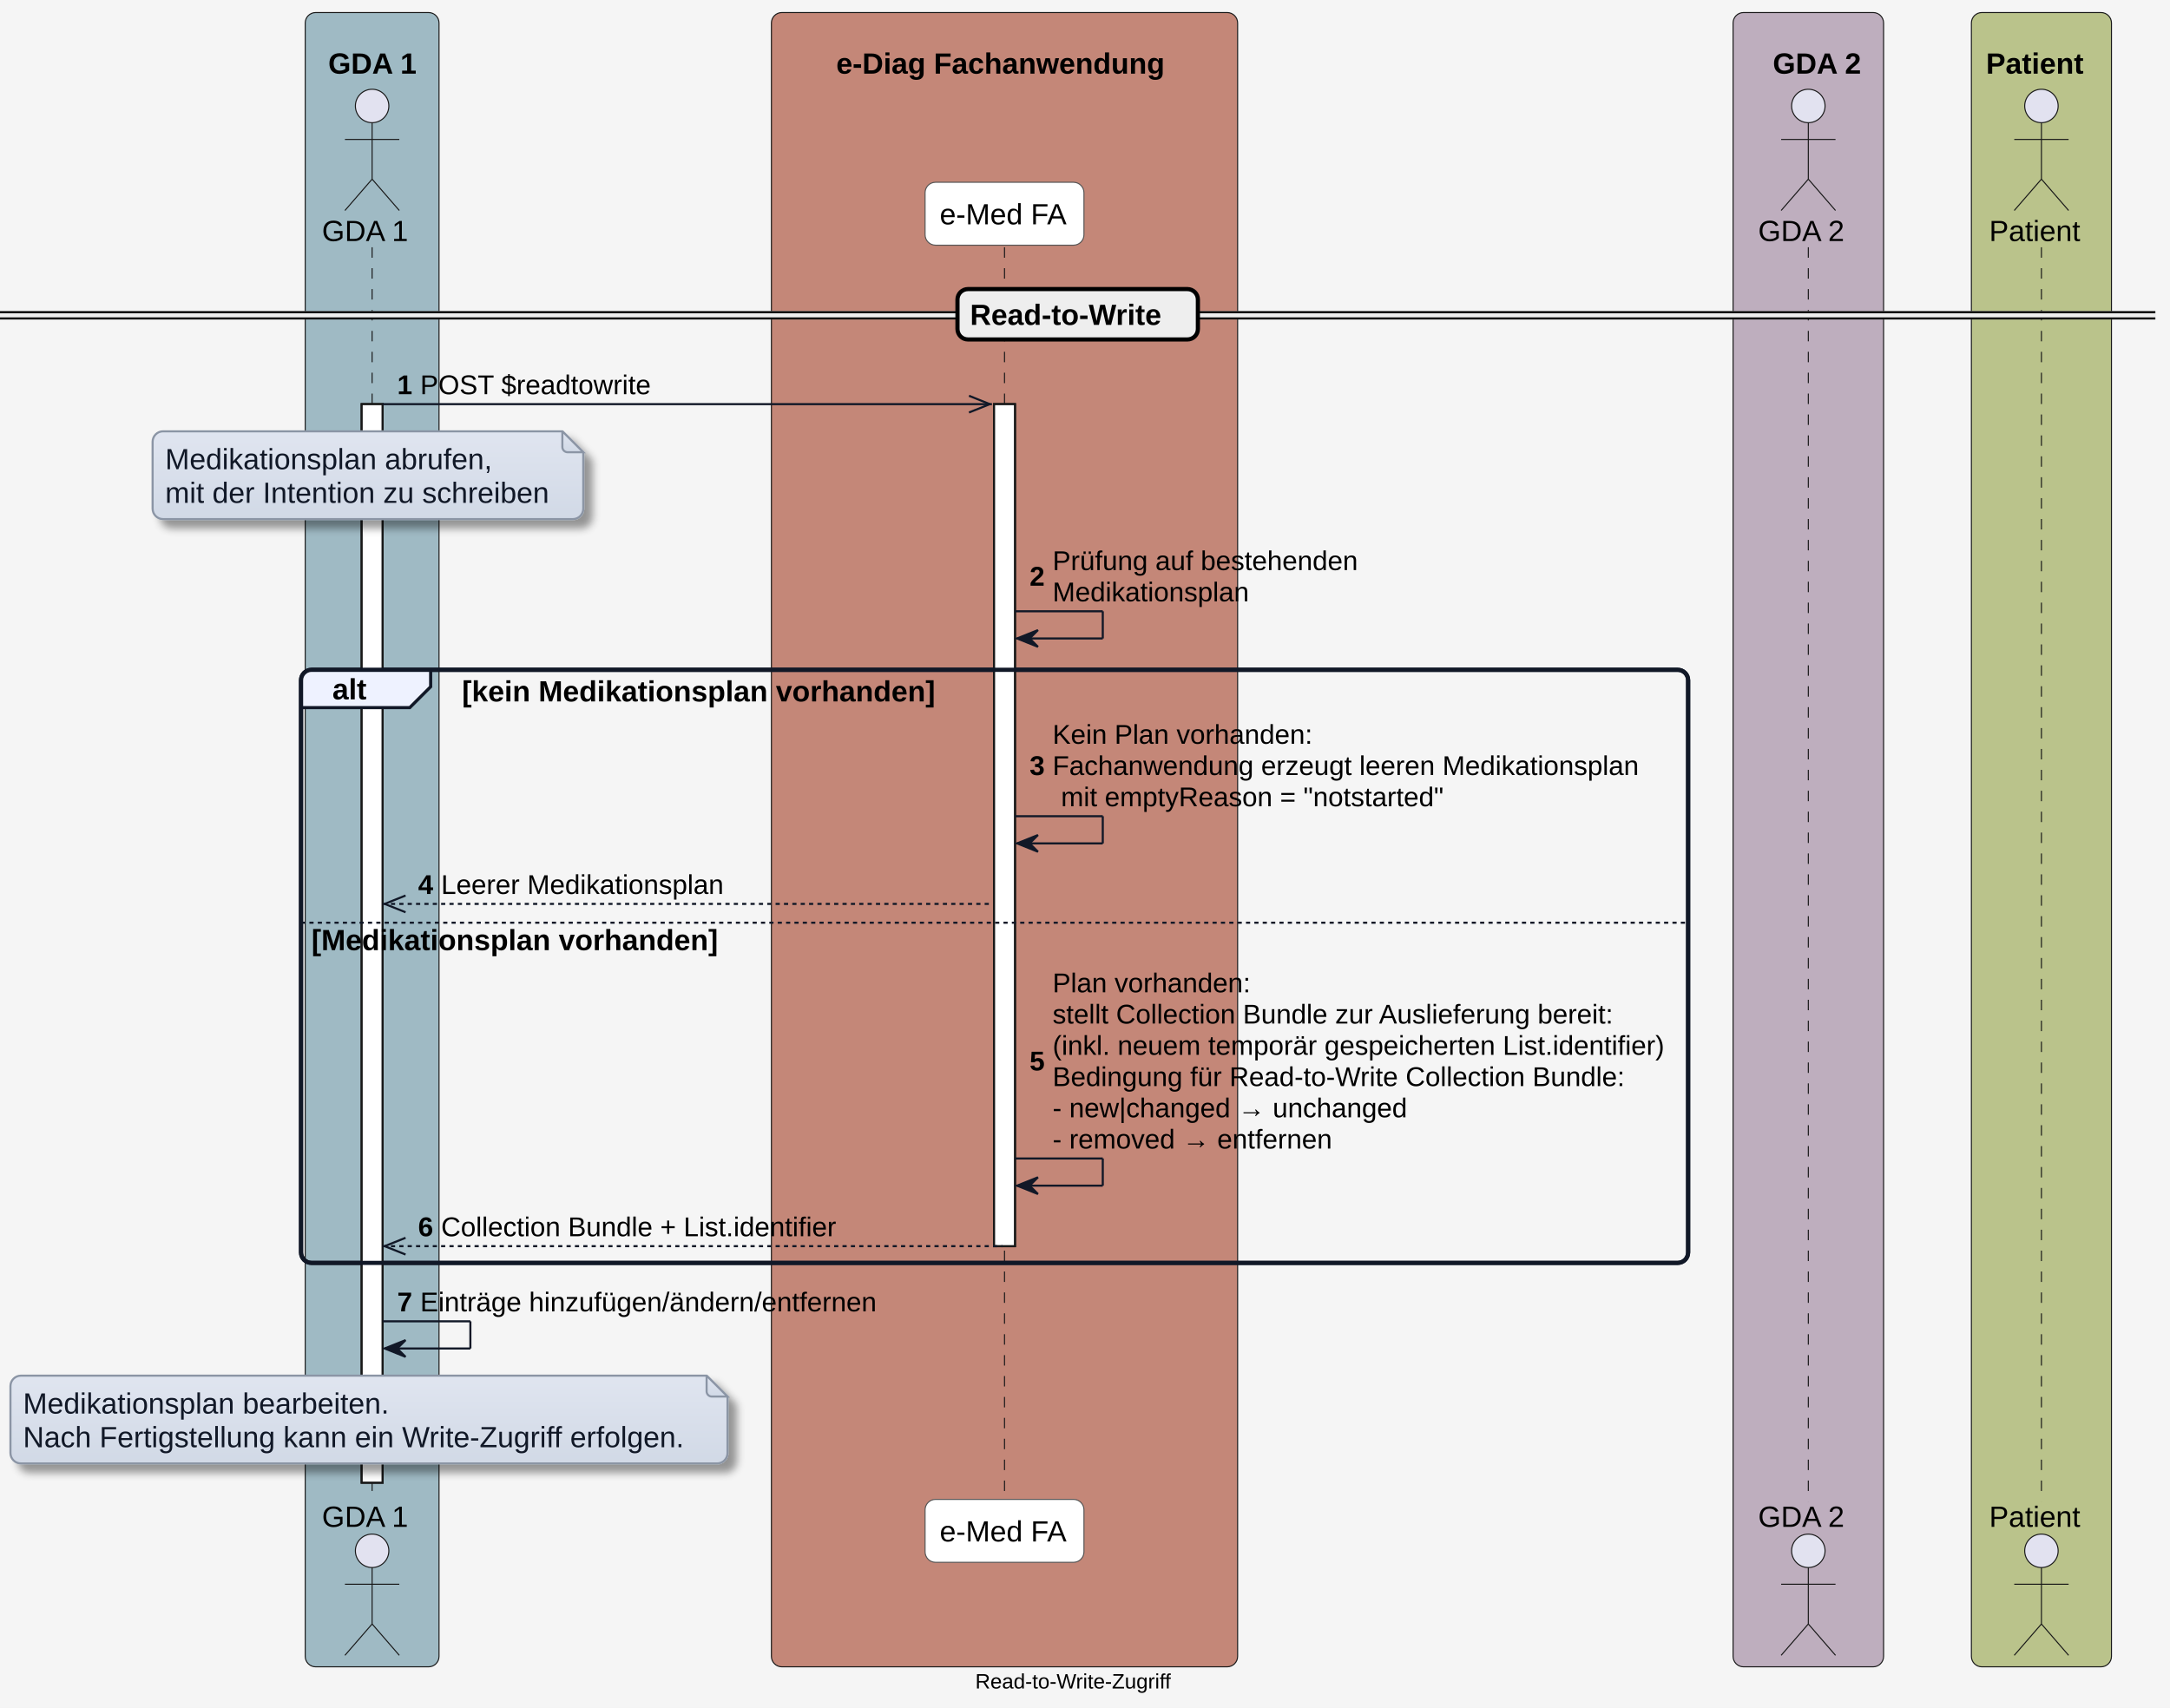
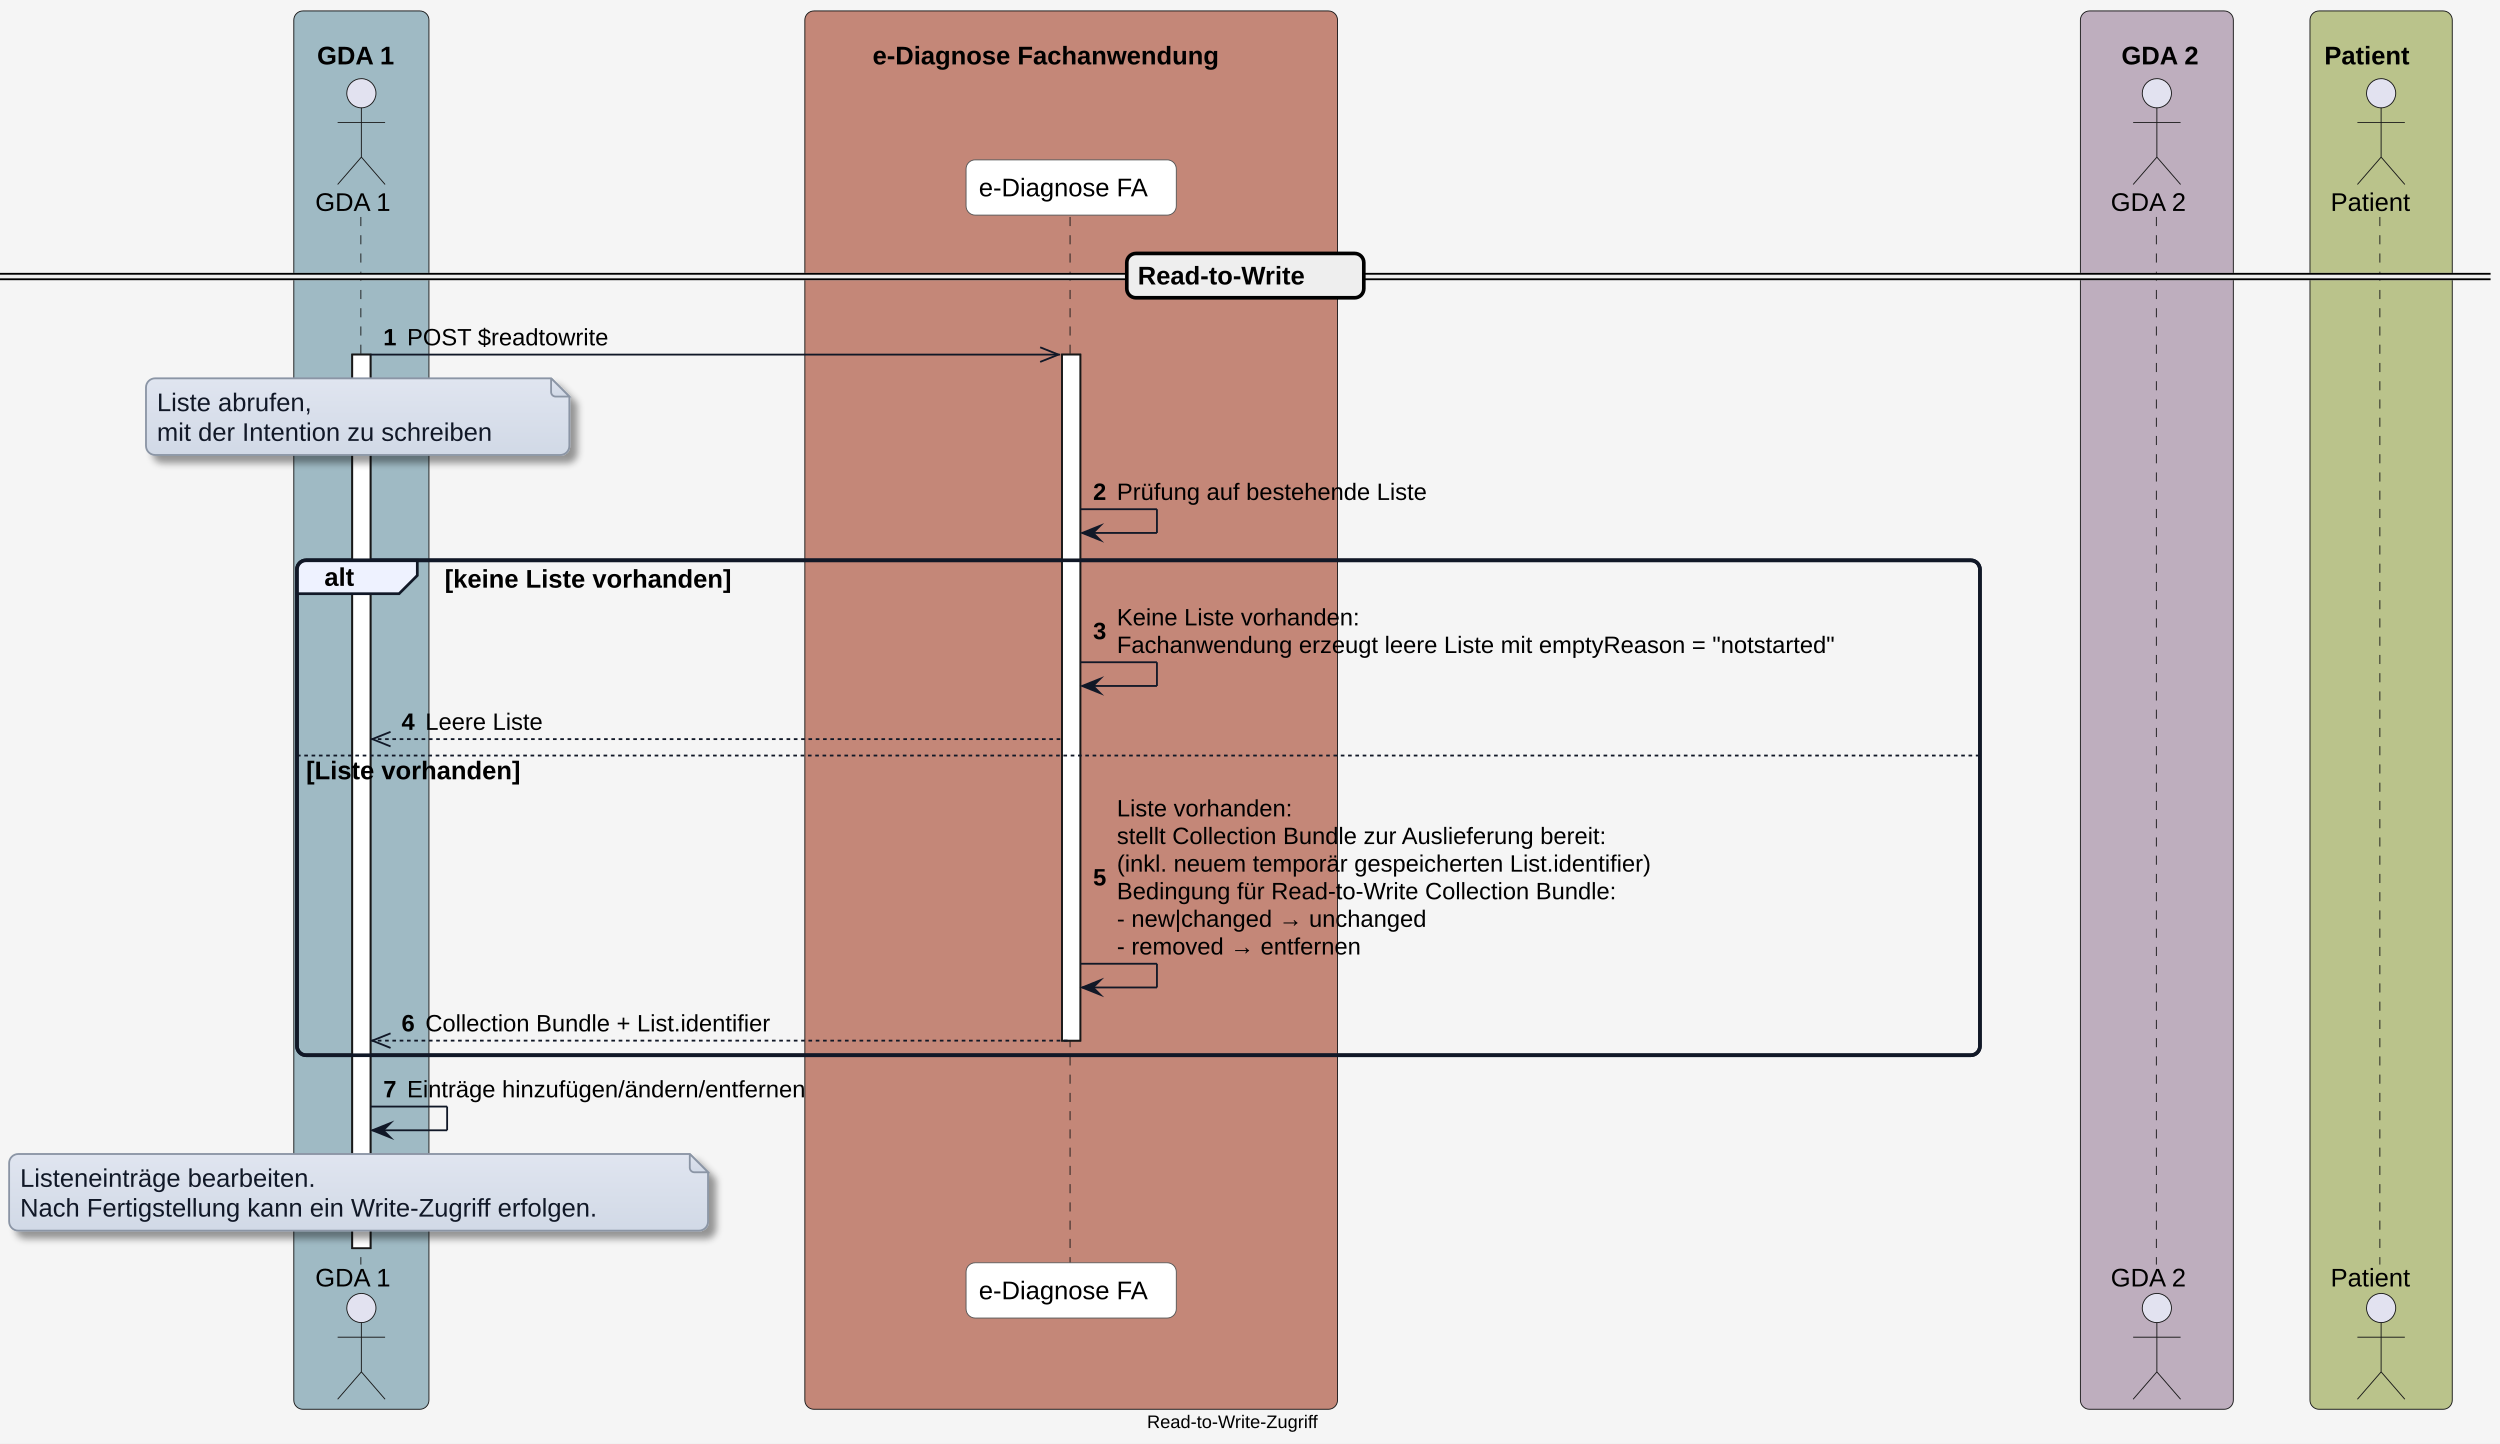
- <svg xmlns="http://www.w3.org/2000/svg" contentStyleType="text/css" height="817px" preserveAspectRatio="none" style="width:1038px;height:817px;background:#F5F5F5;" version="1.1" viewBox="0 0 1038 817" width="1038px" zoomAndPan="magnify">
+ <svg xmlns="http://www.w3.org/2000/svg" contentStyleType="text/css" data-diagram-type="SEQUENCE" height="791px" preserveAspectRatio="none" style="width:1370px;height:791px;background:#F5F5F5;" version="1.1" viewBox="0 0 1370 791" width="1370px" zoomAndPan="magnify">
  <defs>
-     <linearGradient id="gsj4mtvwx8tuy0" x1="50%" x2="50%" y1="0%" y2="100%">
+     <linearGradient id="g14bt41duhzv670" x1="50%" x2="50%" y1="0%" y2="100%">
      <stop offset="0%" stop-color="#E0E5F0" />
      <stop offset="100%" stop-color="#D1D9E6" />
    </linearGradient>
-     <filter height="300%" id="fsj4mtvwx8tuy" width="300%" x="-1" y="-1">
-       <feGaussianBlur result="blurOut" stdDeviation="2.0" />
+     <filter height="300%" id="f14bt41duhzv67" width="300%" x="-1" y="-1">
+       <feGaussianBlur result="blurOut" stdDeviation="2" />
      <feColorMatrix in="blurOut" result="blurOut2" type="matrix" values="0 0 0 0 0 0 0 0 0 0 0 0 0 0 0 0 0 0 .4 0" />
-       <feOffset dx="4.0" dy="4.0" in="blurOut2" result="blurOut3" />
+       <feOffset dx="4" dy="4" in="blurOut2" result="blurOut3" />
      <feBlend in="SourceGraphic" in2="blurOut3" mode="normal" />
    </filter>
  </defs>
  <g>
-     <rect fill="#F5F5F5" height="817" style="stroke:none;stroke-width:1.0;" width="1038" x="0" y="0" />
-     <rect fill="#9FBAC4" height="791.415" rx="5" ry="5" style="stroke:#181818;stroke-width:0.5;" width="64" x="146" y="6" />
-     <text fill="#000000" font-family="Arial" font-size="14" font-weight="bold" lengthAdjust="spacing" textLength="4" x="149" y="19.132"> </text>
-     <text fill="#000000" font-family="Arial" font-size="14" font-weight="bold" lengthAdjust="spacing" textLength="42" x="157" y="35.23">GDA 1</text>
-     <rect fill="#C48778" height="791.415" rx="5" ry="5" style="stroke:#181818;stroke-width:0.5;" width="223" x="369" y="6" />
-     <text fill="#000000" font-family="Arial" font-size="14" font-weight="bold" lengthAdjust="spacing" textLength="4" x="372" y="19.132"> </text>
-     <text fill="#000000" font-family="Arial" font-size="14" font-weight="bold" lengthAdjust="spacing" textLength="165" x="400" y="35.23">e-Diag Fachanwendung</text>
-     <rect fill="#BEAEBE" height="791.415" rx="5" ry="5" style="stroke:#181818;stroke-width:0.5;" width="72" x="829" y="6" />
-     <text fill="#000000" font-family="Arial" font-size="14" font-weight="bold" lengthAdjust="spacing" textLength="4" x="832" y="19.132"> </text>
-     <text fill="#000000" font-family="Arial" font-size="14" font-weight="bold" lengthAdjust="spacing" textLength="42" x="848" y="35.23">GDA 2</text>
-     <rect fill="#BAC38B" height="791.415" rx="5" ry="5" style="stroke:#181818;stroke-width:0.5;" width="67" x="943" y="6" />
-     <text fill="#000000" font-family="Arial" font-size="14" font-weight="bold" lengthAdjust="spacing" textLength="4" x="946" y="19.132"> </text>
-     <text fill="#000000" font-family="Arial" font-size="14" font-weight="bold" lengthAdjust="spacing" textLength="49" x="950" y="35.23">Patient</text>
-     <rect fill="#FFFFFF" height="515.973" style="stroke:#181818;stroke-width:1.0;" width="10" x="173" y="193.343" />
-     <rect fill="#FFFFFF" height="402.827" style="stroke:#181818;stroke-width:1.0;" width="10" x="475.5" y="193.343" />
-     <rect fill="none" height="283.732" rx="5" ry="5" style="stroke:#111827;stroke-width:2.0;" width="663.5" x="144" y="320.438" />
-     <line style="stroke:#181818;stroke-width:0.5;stroke-dasharray:5.0,5.0;" x1="178" x2="178" y1="118.296" y2="718.316" />
-     <line style="stroke:#181818;stroke-width:0.5;stroke-dasharray:5.0,5.0;" x1="480.5" x2="480.5" y1="118.296" y2="718.316" />
-     <line style="stroke:#181818;stroke-width:0.5;stroke-dasharray:5.0,5.0;" x1="865" x2="865" y1="118.296" y2="718.316" />
-     <line style="stroke:#181818;stroke-width:0.5;stroke-dasharray:5.0,5.0;" x1="976.5" x2="976.5" y1="118.296" y2="718.316" />
-     <text fill="#000000" font-family="Arial" font-size="14" lengthAdjust="spacing" textLength="42" x="154" y="115.329">GDA 1</text>
-     <ellipse cx="178" cy="50.697" fill="#E2E2F0" rx="8" ry="8" style="stroke:#181818;stroke-width:0.5;" />
-     <path d="M178,58.697 L178,85.697 M165,66.697 L191,66.697 M178,85.697 L165,100.697 M178,85.697 L191,100.697 " fill="none" style="stroke:#181818;stroke-width:0.5;" />
-     <text fill="#000000" font-family="Arial" font-size="14" lengthAdjust="spacing" textLength="42" x="154" y="730.448">GDA 1</text>
-     <ellipse cx="178" cy="741.915" fill="#E2E2F0" rx="8" ry="8" style="stroke:#181818;stroke-width:0.5;" />
-     <path d="M178,749.915 L178,776.915 M165,757.915 L191,757.915 M178,776.915 L165,791.915 M178,776.915 L191,791.915 " fill="none" style="stroke:#181818;stroke-width:0.5;" />
-     <rect fill="#FFFFFF" height="30.099" rx="5" ry="5" style="stroke:#555555;stroke-width:0.5;" width="76" x="442.5" y="87.197" />
-     <text fill="#000000" font-family="Arial" font-size="14" lengthAdjust="spacing" textLength="62" x="449.5" y="107.329">e-Med FA</text>
-     <rect fill="#FFFFFF" height="30.099" rx="5" ry="5" style="stroke:#555555;stroke-width:0.5;" width="76" x="442.5" y="717.316" />
-     <text fill="#000000" font-family="Arial" font-size="14" lengthAdjust="spacing" textLength="62" x="449.5" y="737.448">e-Med FA</text>
-     <text fill="#000000" font-family="Arial" font-size="14" lengthAdjust="spacing" textLength="42" x="841" y="115.329">GDA 2</text>
-     <ellipse cx="865" cy="50.697" fill="#E2E2F0" rx="8" ry="8" style="stroke:#181818;stroke-width:0.5;" />
-     <path d="M865,58.697 L865,85.697 M852,66.697 L878,66.697 M865,85.697 L852,100.697 M865,85.697 L878,100.697 " fill="none" style="stroke:#181818;stroke-width:0.5;" />
-     <text fill="#000000" font-family="Arial" font-size="14" lengthAdjust="spacing" textLength="42" x="841" y="730.448">GDA 2</text>
-     <ellipse cx="865" cy="741.915" fill="#E2E2F0" rx="8" ry="8" style="stroke:#181818;stroke-width:0.5;" />
-     <path d="M865,749.915 L865,776.915 M852,757.915 L878,757.915 M865,776.915 L852,791.915 M865,776.915 L878,791.915 " fill="none" style="stroke:#181818;stroke-width:0.5;" />
-     <text fill="#000000" font-family="Arial" font-size="14" lengthAdjust="spacing" textLength="44" x="951.5" y="115.329">Patient</text>
-     <ellipse cx="976.5" cy="50.697" fill="#E2E2F0" rx="8" ry="8" style="stroke:#181818;stroke-width:0.5;" />
-     <path d="M976.5,58.697 L976.5,85.697 M963.5,66.697 L989.5,66.697 M976.5,85.697 L963.5,100.697 M976.5,85.697 L989.5,100.697 " fill="none" style="stroke:#181818;stroke-width:0.5;" />
-     <text fill="#000000" font-family="Arial" font-size="14" lengthAdjust="spacing" textLength="44" x="951.5" y="730.448">Patient</text>
-     <ellipse cx="976.5" cy="741.915" fill="#E2E2F0" rx="8" ry="8" style="stroke:#181818;stroke-width:0.5;" />
-     <path d="M976.5,749.915 L976.5,776.915 M963.5,757.915 L989.5,757.915 M976.5,776.915 L963.5,791.915 M976.5,776.915 L989.5,791.915 " fill="none" style="stroke:#181818;stroke-width:0.5;" />
-     <rect fill="#FFFFFF" height="515.973" style="stroke:#181818;stroke-width:1.0;" width="10" x="173" y="193.343" />
-     <rect fill="#FFFFFF" height="402.827" style="stroke:#181818;stroke-width:1.0;" width="10" x="475.5" y="193.343" />
-     <rect fill="#EEEEEE" height="3" rx="5" ry="5" style="stroke:#EEEEEE;stroke-width:1.0;" width="1031" x="0" y="149.345" />
-     <line style="stroke:#000000;stroke-width:1.0;" x1="0" x2="1031" y1="149.345" y2="149.345" />
-     <line style="stroke:#000000;stroke-width:1.0;" x1="0" x2="1031" y1="152.345" y2="152.345" />
-     <rect fill="#EEEEEE" height="24.099" rx="5" ry="5" style="stroke:#000000;stroke-width:2.0;" width="115" x="458" y="138.296" />
-     <text fill="#000000" font-family="Arial" font-size="14" font-weight="bold" lengthAdjust="spacing" textLength="97" x="464" y="155.428">Read-to-Write</text>
-     <line style="stroke:#111827;stroke-width:1.0;" x1="473.5" x2="463.5" y1="193.343" y2="189.343" />
-     <line style="stroke:#111827;stroke-width:1.0;" x1="473.5" x2="463.5" y1="193.343" y2="197.343" />
-     <line style="stroke:#111827;stroke-width:1.0;" x1="183" x2="474.5" y1="193.343" y2="193.343" />
-     <text fill="#000000" font-family="Arial" font-size="13" font-weight="bold" lengthAdjust="spacing" textLength="7" x="190" y="188.588">1</text>
-     <text fill="#000000" font-family="Arial" font-size="13" lengthAdjust="spacing" textLength="109" x="201" y="188.588">POST $readtowrite</text>
-     <path d="M73,211.343 L73,243.343 A5,5 0 0 0 78,248.343 L274,248.343 A5,5 0 0 0 279,243.343 L279,216.343 L269,206.343 L78,206.343 A5,5 0 0 0 73,211.343 " fill="url(#gsj4mtvwx8tuy0)" filter="url(#fsj4mtvwx8tuy)" style="stroke:#8B95A5;stroke-width:1.0;" />
-     <path d="M269,206.343 L269,213.843 A2.5,2.5 0 0 0 271.5,216.343 L279,216.343 L269,206.343 " fill="url(#gsj4mtvwx8tuy0)" style="stroke:#8B95A5;stroke-width:1.0;" />
-     <text fill="#111827" font-family="Arial" font-size="14" lengthAdjust="spacing" textLength="159" x="79" y="224.475">Medikationsplan abrufen,</text>
-     <text fill="#111827" font-family="Arial" font-size="14" lengthAdjust="spacing" textLength="185" x="79" y="240.574">mit der Intention zu schreiben</text>
-     <line style="stroke:#111827;stroke-width:1.0;" x1="485.5" x2="527.5" y1="292.438" y2="292.438" />
-     <line style="stroke:#111827;stroke-width:1.0;" x1="527.5" x2="527.5" y1="292.438" y2="305.438" />
-     <line style="stroke:#111827;stroke-width:1.0;" x1="486.5" x2="527.5" y1="305.438" y2="305.438" />
-     <polygon fill="#111827" points="496.5,301.438,486.5,305.438,496.5,309.438,492.5,305.438" style="stroke:#111827;stroke-width:1.0;" />
-     <text fill="#000000" font-family="Arial" font-size="13" font-weight="bold" lengthAdjust="spacing" textLength="7" x="492.5" y="280.209">2</text>
-     <text fill="#000000" font-family="Arial" font-size="13" lengthAdjust="spacing" textLength="143" x="503.5" y="272.734">Prüfung auf bestehenden</text>
-     <text fill="#000000" font-family="Arial" font-size="13" lengthAdjust="spacing" textLength="94" x="503.5" y="287.683">Medikationsplan</text>
-     <path d="M149,320.438 L206,320.438 L206,328.537 L196,338.537 L144,338.537 L144,325.438 A5,5 0 0 1 149,320.438 " fill="#EEF2FF" style="stroke:#111827;stroke-width:1.5;" />
-     <rect fill="none" height="283.732" rx="5" ry="5" style="stroke:#111827;stroke-width:2.0;" width="663.5" x="144" y="320.438" />
-     <text fill="#000000" font-family="Arial" font-size="14" font-weight="bold" lengthAdjust="spacing" textLength="17" x="159" y="334.57">alt</text>
-     <text fill="#000000" font-family="Arial" font-size="14" font-weight="bold" lengthAdjust="spacing" textLength="241" x="221" y="335.57">[kein Medikationsplan vorhanden]</text>
-     <line style="stroke:#111827;stroke-width:1.0;" x1="485.5" x2="527.5" y1="390.481" y2="390.481" />
-     <line style="stroke:#111827;stroke-width:1.0;" x1="527.5" x2="527.5" y1="390.481" y2="403.481" />
-     <line style="stroke:#111827;stroke-width:1.0;" x1="486.5" x2="527.5" y1="403.481" y2="403.481" />
-     <polygon fill="#111827" points="496.5,399.481,486.5,403.481,496.5,407.481,492.5,403.481" style="stroke:#111827;stroke-width:1.0;" />
-     <text fill="#000000" font-family="Arial" font-size="13" font-weight="bold" lengthAdjust="spacing" textLength="7" x="492.5" y="370.778">3</text>
-     <text fill="#000000" font-family="Arial" font-size="13" lengthAdjust="spacing" textLength="122" x="503.5" y="355.829">Kein Plan vorhanden:</text>
-     <text fill="#000000" font-family="Arial" font-size="13" lengthAdjust="spacing" textLength="278" x="503.5" y="370.778">Fachanwendung erzeugt leeren Medikationsplan</text>
-     <text fill="#000000" font-family="Arial" font-size="13" lengthAdjust="spacing" textLength="186" x="507.5" y="385.727">mit emptyReason = "notstarted"</text>
-     <line style="stroke:#111827;stroke-width:1.0;" x1="184" x2="194" y1="432.43" y2="428.43" />
-     <line style="stroke:#111827;stroke-width:1.0;" x1="184" x2="194" y1="432.43" y2="436.43" />
-     <line style="stroke:#111827;stroke-width:1.0;stroke-dasharray:2.0,2.0;" x1="183" x2="474.5" y1="432.43" y2="432.43" />
-     <text fill="#000000" font-family="Arial" font-size="13" font-weight="bold" lengthAdjust="spacing" textLength="7" x="200" y="427.675">4</text>
-     <text fill="#000000" font-family="Arial" font-size="13" lengthAdjust="spacing" textLength="134" x="211" y="427.675">Leerer Medikationsplan</text>
-     <line style="stroke:#111827;stroke-width:1.0;stroke-dasharray:2.0,2.0;" x1="144" x2="807.5" y1="441.43" y2="441.43" />
-     <text fill="#000000" font-family="Arial" font-size="14" font-weight="bold" lengthAdjust="spacing" textLength="207" x="149" y="454.562">[Medikationsplan vorhanden]</text>
-     <line style="stroke:#111827;stroke-width:1.0;" x1="485.5" x2="527.5" y1="554.221" y2="554.221" />
-     <line style="stroke:#111827;stroke-width:1.0;" x1="527.5" x2="527.5" y1="554.221" y2="567.221" />
-     <line style="stroke:#111827;stroke-width:1.0;" x1="486.5" x2="527.5" y1="567.221" y2="567.221" />
-     <polygon fill="#111827" points="496.5,563.221,486.5,567.221,496.5,571.221,492.5,567.221" style="stroke:#111827;stroke-width:1.0;" />
-     <text fill="#000000" font-family="Arial" font-size="13" font-weight="bold" lengthAdjust="spacing" textLength="7" x="492.5" y="512.095">5</text>
-     <text fill="#000000" font-family="Arial" font-size="13" lengthAdjust="spacing" textLength="92" x="503.5" y="474.723">Plan vorhanden:</text>
-     <text fill="#000000" font-family="Arial" font-size="13" lengthAdjust="spacing" textLength="270" x="503.5" y="489.671">stellt Collection Bundle zur Auslieferung bereit:</text>
-     <text fill="#000000" font-family="Arial" font-size="13" lengthAdjust="spacing" textLength="292" x="503.5" y="504.62">(inkl. neuem temporär gespeicherten List.identifier)</text>
-     <text fill="#000000" font-family="Arial" font-size="13" lengthAdjust="spacing" textLength="272" x="503.5" y="519.569">Bedingung für Read-to-Write Collection Bundle:</text>
-     <text fill="#000000" font-family="Arial" font-size="13" lengthAdjust="spacing" textLength="167" x="503.5" y="534.518">- new|changed → unchanged</text>
-     <text fill="#000000" font-family="Arial" font-size="13" lengthAdjust="spacing" textLength="130" x="503.5" y="549.466">- removed → entfernen</text>
-     <line style="stroke:#111827;stroke-width:1.0;" x1="184" x2="194" y1="596.17" y2="592.17" />
-     <line style="stroke:#111827;stroke-width:1.0;" x1="184" x2="194" y1="596.17" y2="600.17" />
-     <line style="stroke:#111827;stroke-width:1.0;stroke-dasharray:2.0,2.0;" x1="183" x2="479.5" y1="596.17" y2="596.17" />
-     <text fill="#000000" font-family="Arial" font-size="13" font-weight="bold" lengthAdjust="spacing" textLength="7" x="200" y="591.415">6</text>
-     <text fill="#000000" font-family="Arial" font-size="13" lengthAdjust="spacing" textLength="190" x="211" y="591.415">Collection Bundle + List.identifier</text>
-     <line style="stroke:#111827;stroke-width:1.0;" x1="183" x2="225" y1="632.119" y2="632.119" />
-     <line style="stroke:#111827;stroke-width:1.0;" x1="225" x2="225" y1="632.119" y2="645.119" />
-     <line style="stroke:#111827;stroke-width:1.0;" x1="184" x2="225" y1="645.119" y2="645.119" />
-     <polygon fill="#111827" points="194,641.119,184,645.119,194,649.119,190,645.119" style="stroke:#111827;stroke-width:1.0;" />
-     <text fill="#000000" font-family="Arial" font-size="13" font-weight="bold" lengthAdjust="spacing" textLength="7" x="190" y="627.364">7</text>
-     <text fill="#000000" font-family="Arial" font-size="13" lengthAdjust="spacing" textLength="214" x="201" y="627.364">Einträge hinzufügen/ändern/entfernen</text>
-     <path d="M5,663.119 L5,695.119 A5,5 0 0 0 10,700.119 L343,700.119 A5,5 0 0 0 348,695.119 L348,668.119 L338,658.119 L10,658.119 A5,5 0 0 0 5,663.119 " fill="url(#gsj4mtvwx8tuy0)" filter="url(#fsj4mtvwx8tuy)" style="stroke:#8B95A5;stroke-width:1.0;" />
-     <path d="M338,658.119 L338,665.619 A2.5,2.5 0 0 0 340.5,668.119 L348,668.119 L338,658.119 " fill="url(#gsj4mtvwx8tuy0)" style="stroke:#8B95A5;stroke-width:1.0;" />
-     <text fill="#111827" font-family="Arial" font-size="14" lengthAdjust="spacing" textLength="178" x="11" y="676.25">Medikationsplan bearbeiten.</text>
-     <text fill="#111827" font-family="Arial" font-size="14" lengthAdjust="spacing" textLength="322" x="11" y="692.349">Nach Fertigstellung kann ein Write-Zugriff erfolgen.</text>
-     <text fill="#000000" font-family="Arial" font-size="10" lengthAdjust="spacing" textLength="97" x="466.5" y="807.794">Read-to-Write-Zugriff</text>
+     <rect fill="#F5F5F5" height="791" style="stroke:none;stroke-width:1;" width="1370" x="0" y="0" />
+     <rect fill="#9FBAC4" height="766.289" rx="5" ry="5" style="stroke:#181818;stroke-width:0.5;" width="74.059" x="161" y="6" />
+     <text fill="#000000" font-family="'Arial'" font-size="14" font-weight="700" lengthAdjust="spacing" textLength="4.874" x="164" y="18.995"> </text>
+     <text fill="#000000" font-family="'Arial'" font-size="14" font-weight="700" lengthAdjust="spacing" textLength="48.562" x="173.748" y="35.292">GDA 1</text>
+     <rect fill="#C48778" height="766.289" rx="5" ry="5" style="stroke:#181818;stroke-width:0.5;" width="291.906" x="441.053" y="6" />
+     <text fill="#000000" font-family="'Arial'" font-size="14" font-weight="700" lengthAdjust="spacing" textLength="4.874" x="444.053" y="18.995"> </text>
+     <text fill="#000000" font-family="'Arial'" font-size="14" font-weight="700" lengthAdjust="spacing" textLength="222.544" x="478.171" y="35.292">e-Diagnose Fachanwendung</text>
+     <rect fill="#BEAEBE" height="766.289" rx="5" ry="5" style="stroke:#181818;stroke-width:0.5;" width="83.807" x="1140.06" y="6" />
+     <text fill="#000000" font-family="'Arial'" font-size="14" font-weight="700" lengthAdjust="spacing" textLength="4.874" x="1143.06" y="18.995"> </text>
+     <text fill="#000000" font-family="'Arial'" font-size="14" font-weight="700" lengthAdjust="spacing" textLength="48.562" x="1162.556" y="35.292">GDA 2</text>
+     <rect fill="#BAC38B" height="766.289" rx="5" ry="5" style="stroke:#181818;stroke-width:0.5;" width="77.976" x="1265.866" y="6" />
+     <text fill="#000000" font-family="'Arial'" font-size="14" font-weight="700" lengthAdjust="spacing" textLength="4.874" x="1268.866" y="18.995"> </text>
+     <text fill="#000000" font-family="'Arial'" font-size="14" font-weight="700" lengthAdjust="spacing" textLength="57.353" x="1273.74" y="35.292">Patient</text>
+     <g>
+       <rect fill="#FFFFFF" height="489.672" style="stroke:#181818;stroke-width:1;" width="10" x="193.029" y="194.32" />
+     </g>
+     <g>
+       <rect fill="#FFFFFF" height="375.945" style="stroke:#181818;stroke-width:1;" width="10" x="582.006" y="194.32" />
+     </g>
+     <rect fill="none" height="271.219" rx="5" ry="5" style="stroke:#111827;stroke-width:2;" width="922.254" x="162.748" y="307.047" />
+     <g class="participant-lifeline" data-entity-uid="part1" data-qualified-name="GDA_1" data-source-line="41" id="part1-lifeline">
+       <g>
+         <rect fill="#000000" fill-opacity="0" height="574.102" width="8" x="194.029" y="118.891" />
+         <line style="stroke:#181818;stroke-width:0.5;stroke-dasharray:5,5;" x1="197.748" x2="197.748" y1="118.891" y2="692.992" />
+       </g>
+     </g>
+     <g class="participant-lifeline" data-entity-uid="part2" data-qualified-name="eDiag_FA" data-source-line="45" id="part2-lifeline">
+       <g>
+         <rect fill="#000000" fill-opacity="0" height="574.102" width="8" x="583.006" y="118.891" />
+         <line style="stroke:#181818;stroke-width:0.5;stroke-dasharray:5,5;" x1="586.393" x2="586.393" y1="118.891" y2="692.992" />
+       </g>
+     </g>
+     <g class="participant-lifeline" data-entity-uid="part3" data-qualified-name="GDA_2" data-source-line="49" id="part3-lifeline">
+       <g>
+         <rect fill="#000000" fill-opacity="0" height="574.102" width="8" x="1177.963" y="118.891" />
+         <line style="stroke:#181818;stroke-width:0.5;stroke-dasharray:5,5;" x1="1181.681" x2="1181.681" y1="118.891" y2="692.992" />
+       </g>
+     </g>
+     <g class="participant-lifeline" data-entity-uid="part4" data-qualified-name="Patient" data-source-line="53" id="part4-lifeline">
+       <g>
+         <rect fill="#000000" fill-opacity="0" height="574.102" width="8" x="1300.854" y="118.891" />
+         <line style="stroke:#181818;stroke-width:0.5;stroke-dasharray:5,5;" x1="1304.166" x2="1304.166" y1="118.891" y2="692.992" />
+       </g>
+     </g>
+     <g class="participant participant-head" data-entity-uid="part1" data-qualified-name="GDA_1" data-source-line="41" id="part1-head">
+       <text fill="#000000" font-family="'Arial'" font-size="14" lengthAdjust="spacing" textLength="44.563" x="172.748" y="115.589">GDA 1</text>
+       <ellipse cx="198.029" cy="51.094" fill="#E2E2F0" rx="8" ry="8" style="stroke:#181818;stroke-width:0.5;" />
+       <path d="M198.029,59.094 L198.029,86.094 M185.029,67.094 L211.029,67.094 M198.029,86.094 L185.029,101.094 M198.029,86.094 L211.029,101.094" fill="none" style="stroke:#181818;stroke-width:0.5;" />
+     </g>
+     <g class="participant participant-tail" data-entity-uid="part1" data-qualified-name="GDA_1" data-source-line="41" id="part1-tail">
+       <text fill="#000000" font-family="'Arial'" font-size="14" lengthAdjust="spacing" textLength="44.563" x="172.748" y="704.987">GDA 1</text>
+       <ellipse cx="198.029" cy="716.789" fill="#E2E2F0" rx="8" ry="8" style="stroke:#181818;stroke-width:0.5;" />
+       <path d="M198.029,724.789 L198.029,751.789 M185.029,732.789 L211.029,732.789 M198.029,751.789 L185.029,766.789 M198.029,751.789 L211.029,766.789" fill="none" style="stroke:#181818;stroke-width:0.5;" />
+     </g>
+     <g class="participant participant-head" data-entity-uid="part2" data-qualified-name="eDiag_FA" data-source-line="45" id="part2-head">
+       <rect fill="#FFFFFF" height="30.297" rx="5" ry="5" style="stroke:#555555;stroke-width:0.5;" width="115.227" x="529.393" y="87.594" />
+       <text fill="#000000" font-family="'Arial'" font-size="14" lengthAdjust="spacing" textLength="101.227" x="536.393" y="107.589">e-Diagnose FA</text>
+     </g>
+     <g class="participant participant-tail" data-entity-uid="part2" data-qualified-name="eDiag_FA" data-source-line="45" id="part2-tail">
+       <rect fill="#FFFFFF" height="30.297" rx="5" ry="5" style="stroke:#555555;stroke-width:0.5;" width="115.227" x="529.393" y="691.992" />
+       <text fill="#000000" font-family="'Arial'" font-size="14" lengthAdjust="spacing" textLength="101.227" x="536.393" y="711.987">e-Diagnose FA</text>
+     </g>
+     <g class="participant participant-head" data-entity-uid="part3" data-qualified-name="GDA_2" data-source-line="49" id="part3-head">
+       <text fill="#000000" font-family="'Arial'" font-size="14" lengthAdjust="spacing" textLength="44.563" x="1156.681" y="115.589">GDA 2</text>
+       <ellipse cx="1181.963" cy="51.094" fill="#E2E2F0" rx="8" ry="8" style="stroke:#181818;stroke-width:0.5;" />
+       <path d="M1181.963,59.094 L1181.963,86.094 M1168.963,67.094 L1194.963,67.094 M1181.963,86.094 L1168.963,101.094 M1181.963,86.094 L1194.963,101.094" fill="none" style="stroke:#181818;stroke-width:0.5;" />
+     </g>
+     <g class="participant participant-tail" data-entity-uid="part3" data-qualified-name="GDA_2" data-source-line="49" id="part3-tail">
+       <text fill="#000000" font-family="'Arial'" font-size="14" lengthAdjust="spacing" textLength="44.563" x="1156.681" y="704.987">GDA 2</text>
+       <ellipse cx="1181.963" cy="716.789" fill="#E2E2F0" rx="8" ry="8" style="stroke:#181818;stroke-width:0.5;" />
+       <path d="M1181.963,724.789 L1181.963,751.789 M1168.963,732.789 L1194.963,732.789 M1181.963,751.789 L1168.963,766.789 M1181.963,751.789 L1194.963,766.789" fill="none" style="stroke:#181818;stroke-width:0.5;" />
+     </g>
+     <g class="participant participant-head" data-entity-uid="part4" data-qualified-name="Patient" data-source-line="53" id="part4-head">
+       <text fill="#000000" font-family="'Arial'" font-size="14" lengthAdjust="spacing" textLength="49.376" x="1277.166" y="115.589">Patient</text>
+       <ellipse cx="1304.854" cy="51.094" fill="#E2E2F0" rx="8" ry="8" style="stroke:#181818;stroke-width:0.5;" />
+       <path d="M1304.854,59.094 L1304.854,86.094 M1291.854,67.094 L1317.854,67.094 M1304.854,86.094 L1291.854,101.094 M1304.854,86.094 L1317.854,101.094" fill="none" style="stroke:#181818;stroke-width:0.5;" />
+     </g>
+     <g class="participant participant-tail" data-entity-uid="part4" data-qualified-name="Patient" data-source-line="53" id="part4-tail">
+       <text fill="#000000" font-family="'Arial'" font-size="14" lengthAdjust="spacing" textLength="49.376" x="1277.166" y="704.987">Patient</text>
+       <ellipse cx="1304.854" cy="716.789" fill="#E2E2F0" rx="8" ry="8" style="stroke:#181818;stroke-width:0.5;" />
+       <path d="M1304.854,724.789 L1304.854,751.789 M1291.854,732.789 L1317.854,732.789 M1304.854,751.789 L1291.854,766.789 M1304.854,751.789 L1317.854,766.789" fill="none" style="stroke:#181818;stroke-width:0.5;" />
+     </g>
+     <g>
+       <rect fill="#FFFFFF" height="489.672" style="stroke:#181818;stroke-width:1;" width="10" x="193.029" y="194.32" />
+     </g>
+     <g>
+       <rect fill="#FFFFFF" height="375.945" style="stroke:#181818;stroke-width:1;" width="10" x="582.006" y="194.32" />
+     </g>
+     <rect fill="#EEEEEE" height="3" rx="5" ry="5" style="stroke:#EEEEEE;stroke-width:1;" width="1364.842" x="0" y="150.039" />
+     <line style="stroke:#000000;stroke-width:1;" x1="0" x2="1364.842" y1="150.039" y2="150.039" />
+     <line style="stroke:#000000;stroke-width:1;" x1="0" x2="1364.842" y1="153.039" y2="153.039" />
+     <rect fill="#EEEEEE" height="24.297" rx="5" ry="5" style="stroke:#000000;stroke-width:2;" width="129.883" x="617.48" y="138.891" />
+     <text fill="#000000" font-family="'Arial'" font-size="14" font-weight="700" lengthAdjust="spacing" textLength="111.009" x="623.48" y="155.886">Read-to-Write</text>
+     <g class="message" data-entity-1="part1" data-entity-2="part2" data-source-line="62" id="msg1">
+       <line style="stroke:#111827;stroke-width:1;" x1="580.006" x2="570.006" y1="194.32" y2="190.32" />
+       <line style="stroke:#111827;stroke-width:1;" x1="580.006" x2="570.006" y1="194.32" y2="198.32" />
+       <line style="stroke:#111827;stroke-width:1;" x1="203.029" x2="581.006" y1="194.32" y2="194.32" />
+       <text fill="#000000" font-family="'Arial'" font-size="13" font-weight="700" lengthAdjust="spacing" textLength="9.045" x="210.029" y="189.254">1</text>
+       <text fill="#000000" font-family="'Arial'" font-size="13" lengthAdjust="spacing" textLength="121.964" x="223.075" y="189.254">POST $readtowrite</text>
+     </g>
+     <path d="M80,212.32 L80,244.32 A5,5 0 0 0 85,249.32 L307,249.32 A5,5 0 0 0 312,244.32 L312,217.32 L302,207.32 L85,207.32 A5,5 0 0 0 80,212.32" fill="url(#g14bt41duhzv670)" filter="url(#f14bt41duhzv67)" style="stroke:#8B95A5;stroke-width:1;" />
+     <path d="M302,207.32 L302,214.82 A2.5,2.5 0 0 0 304.5,217.32 L312,217.32 L302,207.32" fill="url(#g14bt41duhzv670)" style="stroke:#8B95A5;stroke-width:1;" />
+     <text fill="#111827" font-family="'Arial'" font-size="14" lengthAdjust="spacing" textLength="96.496" x="86" y="225.315">Liste abrufen,</text>
+     <text fill="#111827" font-family="'Arial'" font-size="14" lengthAdjust="spacing" textLength="211.586" x="86" y="241.612">mit der Intention zu schreiben</text>
+     <g class="message" data-entity-1="part2" data-entity-2="part2" data-source-line="71" id="msg2">
+       <line style="stroke:#111827;stroke-width:1;" x1="592.006" x2="634.006" y1="279.047" y2="279.047" />
+       <line style="stroke:#111827;stroke-width:1;" x1="634.006" x2="634.006" y1="279.047" y2="292.047" />
+       <line style="stroke:#111827;stroke-width:1;" x1="593.006" x2="634.006" y1="292.047" y2="292.047" />
+       <polygon fill="#111827" points="603.006,288.047,593.006,292.047,603.006,296.047,599.006,292.047" style="stroke:#111827;stroke-width:1;stroke-linejoin:miter;stroke-miterlimit:10;" />
+       <text fill="#000000" font-family="'Arial'" font-size="13" font-weight="700" lengthAdjust="spacing" textLength="9.045" x="599.006" y="273.981">2</text>
+       <text fill="#000000" font-family="'Arial'" font-size="13" lengthAdjust="spacing" textLength="191.477" x="612.051" y="273.981">Prüfung auf bestehende Liste</text>
+     </g>
+     <path d="M167.748,307.047 L228.686,307.047 L228.686,315.344 L218.686,325.344 L162.748,325.344 L162.748,312.047 A5,5 0 0 1 167.748,307.047" fill="#EEF2FF" style="stroke:#111827;stroke-width:1.5;" />
+     <rect fill="none" height="271.219" rx="5" ry="5" style="stroke:#111827;stroke-width:2;" width="922.254" x="162.748" y="307.047" />
+     <text fill="#000000" font-family="'Arial'" font-size="14" font-weight="700" lengthAdjust="spacing" textLength="20.939" x="177.748" y="321.042">alt</text>
+     <text fill="#000000" font-family="'Arial'" font-size="14" font-weight="700" lengthAdjust="spacing" textLength="188.364" x="243.686" y="322.042">[keine Liste vorhanden]</text>
+     <g class="message" data-entity-1="part2" data-entity-2="part2" data-source-line="74" id="msg3">
+       <line style="stroke:#111827;stroke-width:1;" x1="592.006" x2="634.006" y1="362.906" y2="362.906" />
+       <line style="stroke:#111827;stroke-width:1;" x1="634.006" x2="634.006" y1="362.906" y2="375.906" />
+       <line style="stroke:#111827;stroke-width:1;" x1="593.006" x2="634.006" y1="375.906" y2="375.906" />
+       <polygon fill="#111827" points="603.006,371.906,593.006,375.906,603.006,379.906,599.006,375.906" style="stroke:#111827;stroke-width:1;stroke-linejoin:miter;stroke-miterlimit:10;" />
+       <text fill="#000000" font-family="'Arial'" font-size="13" font-weight="700" lengthAdjust="spacing" textLength="9.045" x="599.006" y="350.274">3</text>
+       <text fill="#000000" font-family="'Arial'" font-size="13" lengthAdjust="spacing" textLength="149.665" x="612.051" y="342.707">Keine Liste vorhanden:</text>
+       <text fill="#000000" font-family="'Arial'" font-size="13" lengthAdjust="spacing" textLength="450.95" x="612.051" y="357.84">Fachanwendung erzeugt leere Liste mit emptyReason = "notstarted"</text>
+     </g>
+     <g class="message" data-entity-1="part2" data-entity-2="part1" data-source-line="75" id="msg4">
+       <line style="stroke:#111827;stroke-width:1;" x1="204.029" x2="214.029" y1="405.039" y2="401.039" />
+       <line style="stroke:#111827;stroke-width:1;" x1="204.029" x2="214.029" y1="405.039" y2="409.039" />
+       <line style="stroke:#111827;stroke-width:1;stroke-dasharray:2,2;" x1="203.029" x2="581.006" y1="405.039" y2="405.039" />
+       <text fill="#000000" font-family="'Arial'" font-size="13" font-weight="700" lengthAdjust="spacing" textLength="9.045" x="220.029" y="399.973">4</text>
+       <text fill="#000000" font-family="'Arial'" font-size="13" lengthAdjust="spacing" textLength="71.436" x="233.075" y="399.973">Leere Liste</text>
+     </g>
+     <line style="stroke:#111827;stroke-width:1;stroke-dasharray:2,2;" x1="162.748" x2="1085.002" y1="414.039" y2="414.039" />
+     <text fill="#000000" font-family="'Arial'" font-size="14" font-weight="700" lengthAdjust="spacing" textLength="140.424" x="167.748" y="427.034">[Liste vorhanden]</text>
+     <g class="message" data-entity-1="part2" data-entity-2="part2" data-source-line="78" id="msg5">
+       <line style="stroke:#111827;stroke-width:1;" x1="592.006" x2="634.006" y1="528.133" y2="528.133" />
+       <line style="stroke:#111827;stroke-width:1;" x1="634.006" x2="634.006" y1="528.133" y2="541.133" />
+       <line style="stroke:#111827;stroke-width:1;" x1="593.006" x2="634.006" y1="541.133" y2="541.133" />
+       <polygon fill="#111827" points="603.006,537.133,593.006,541.133,603.006,545.133,599.006,541.133" style="stroke:#111827;stroke-width:1;stroke-linejoin:miter;stroke-miterlimit:10;" />
+       <text fill="#000000" font-family="'Arial'" font-size="13" font-weight="700" lengthAdjust="spacing" textLength="9.045" x="599.006" y="485.235">5</text>
+       <text fill="#000000" font-family="'Arial'" font-size="13" lengthAdjust="spacing" textLength="109.161" x="612.051" y="447.403">Liste vorhanden:</text>
+       <text fill="#000000" font-family="'Arial'" font-size="13" lengthAdjust="spacing" textLength="307.277" x="612.051" y="462.536">stellt Collection Bundle zur Auslieferung bereit:</text>
+       <text fill="#000000" font-family="'Arial'" font-size="13" lengthAdjust="spacing" textLength="337.702" x="612.051" y="477.668">(inkl. neuem temporär gespeicherten List.identifier)</text>
+       <text fill="#000000" font-family="'Arial'" font-size="13" lengthAdjust="spacing" textLength="309.22" x="612.051" y="492.801">Bedingung für Read-to-Write Collection Bundle:</text>
+       <text fill="#000000" font-family="'Arial'" font-size="13" lengthAdjust="spacing" textLength="187.897" x="612.051" y="507.934">- new|changed → unchanged</text>
+       <text fill="#000000" font-family="'Arial'" font-size="13" lengthAdjust="spacing" textLength="149.614" x="612.051" y="523.067">- removed → entfernen</text>
+     </g>
+     <g class="message" data-entity-1="part2" data-entity-2="part1" data-source-line="79" id="msg6">
+       <line style="stroke:#111827;stroke-width:1;" x1="204.029" x2="214.029" y1="570.266" y2="566.266" />
+       <line style="stroke:#111827;stroke-width:1;" x1="204.029" x2="214.029" y1="570.266" y2="574.266" />
+       <line style="stroke:#111827;stroke-width:1;stroke-dasharray:2,2;" x1="203.029" x2="586.006" y1="570.266" y2="570.266" />
+       <text fill="#000000" font-family="'Arial'" font-size="13" font-weight="700" lengthAdjust="spacing" textLength="9.045" x="220.029" y="565.2">6</text>
+       <text fill="#000000" font-family="'Arial'" font-size="13" lengthAdjust="spacing" textLength="218.048" x="233.075" y="565.2">Collection Bundle + List.identifier</text>
+     </g>
+     <g class="message" data-entity-1="part1" data-entity-2="part1" data-source-line="83" id="msg7">
+       <line style="stroke:#111827;stroke-width:1;" x1="203.029" x2="245.029" y1="606.398" y2="606.398" />
+       <line style="stroke:#111827;stroke-width:1;" x1="245.029" x2="245.029" y1="606.398" y2="619.398" />
+       <line style="stroke:#111827;stroke-width:1;" x1="204.029" x2="245.029" y1="619.398" y2="619.398" />
+       <polygon fill="#111827" points="214.029,615.398,204.029,619.398,214.029,623.398,210.029,619.398" style="stroke:#111827;stroke-width:1;stroke-linejoin:miter;stroke-miterlimit:10;" />
+       <text fill="#000000" font-family="'Arial'" font-size="13" font-weight="700" lengthAdjust="spacing" textLength="9.045" x="210.029" y="601.332">7</text>
+       <text fill="#000000" font-family="'Arial'" font-size="13" lengthAdjust="spacing" textLength="249.844" x="223.075" y="601.332">Einträge hinzufügen/ändern/entfernen</text>
+     </g>
+     <path d="M5,637.398 L5,669.398 A5,5 0 0 0 10,674.398 L383,674.398 A5,5 0 0 0 388,669.398 L388,642.398 L378,632.398 L10,632.398 A5,5 0 0 0 5,637.398" fill="url(#g14bt41duhzv670)" filter="url(#f14bt41duhzv67)" style="stroke:#8B95A5;stroke-width:1;" />
+     <path d="M378,632.398 L378,639.898 A2.5,2.5 0 0 0 380.5,642.398 L388,642.398 L378,632.398" fill="url(#g14bt41duhzv670)" style="stroke:#8B95A5;stroke-width:1;" />
+     <text fill="#111827" font-family="'Arial'" font-size="14" lengthAdjust="spacing" textLength="185.76" x="11" y="650.394">Listeneinträge bearbeiten.</text>
+     <text fill="#111827" font-family="'Arial'" font-size="14" lengthAdjust="spacing" textLength="362.25" x="11" y="666.69">Nach Fertigstellung kann ein Write-Zugriff erfolgen.</text>
+     <g class="footer" data-source-line="90">
+       <text fill="#000000" font-family="'Arial'" font-size="10" lengthAdjust="spacing" textLength="106.758" x="628.542" y="782.571">Read-to-Write-Zugriff</text>
+     </g>
  </g>
</svg>
